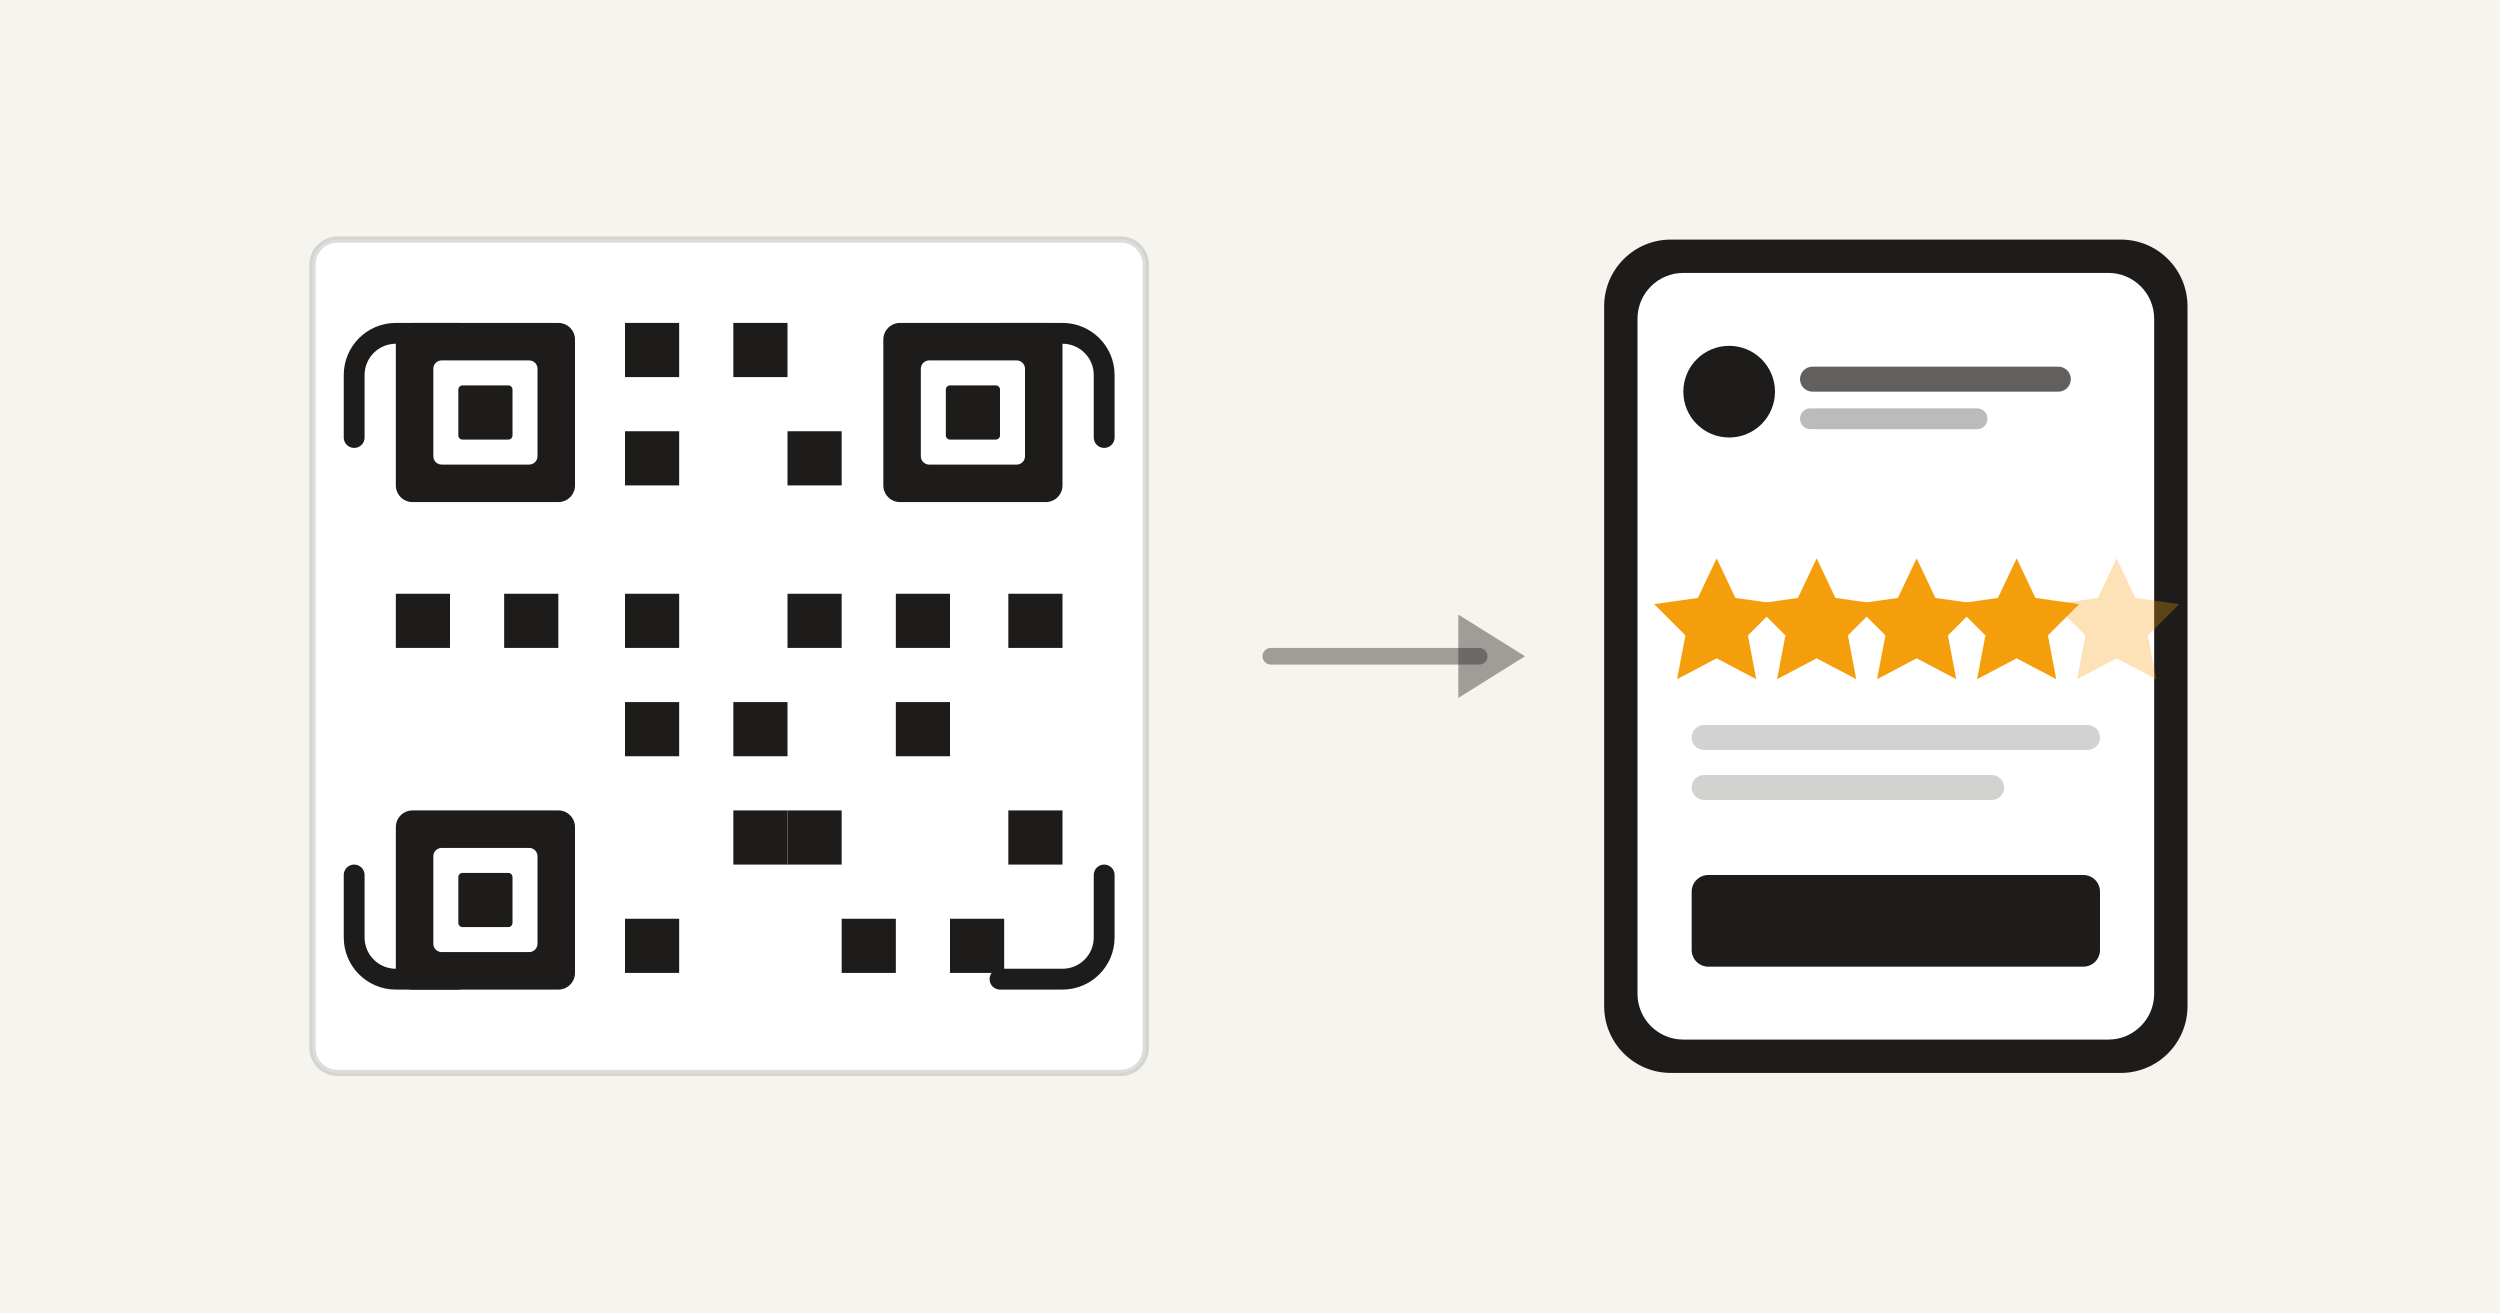
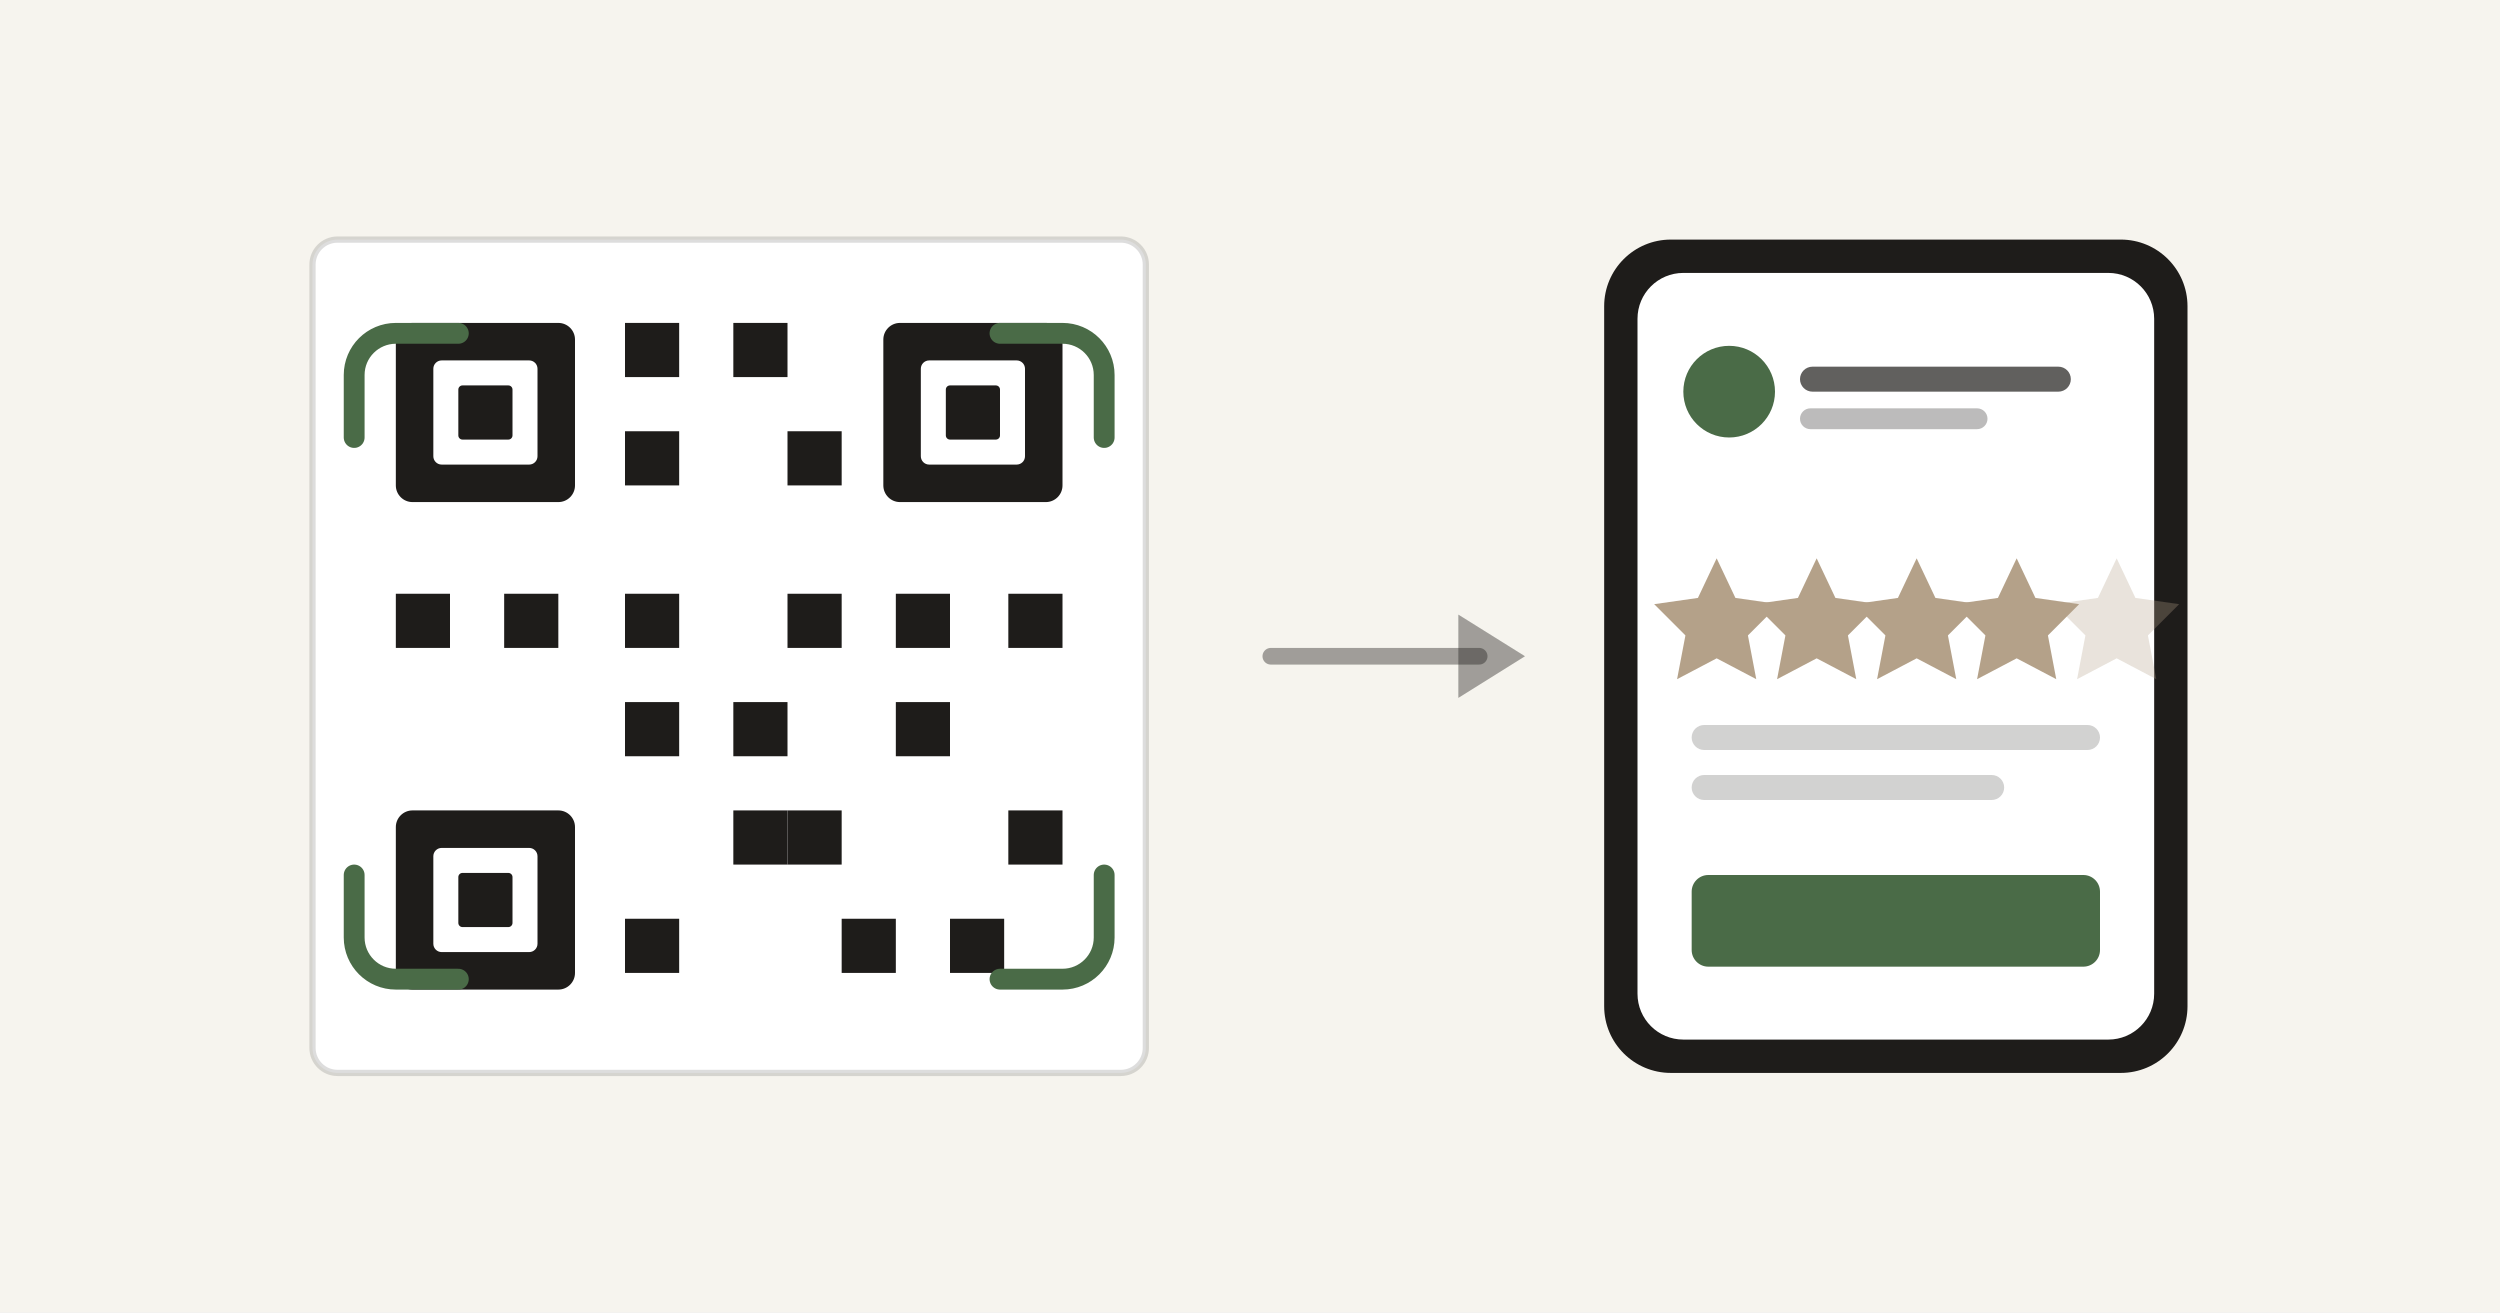
<svg xmlns="http://www.w3.org/2000/svg" viewBox="0 0 1200 630" width="1200" height="630" role="img" aria-label="QR-kode der scannes med en telefons kamera og fører direkte til en anmeldelsesside">
  <rect width="1200" height="630" fill="#f6f4ee" />
  <g>
    <rect x="150" y="115" width="400" height="400" rx="12" fill="#ffffff" />
    <rect x="150" y="115" width="400" height="400" rx="12" fill="none" stroke="#1e1c1a" stroke-width="3" opacity="0.15" />
    <g fill="#1e1c1a">
      <rect x="190" y="155" width="86" height="86" rx="8" />
      <rect x="424" y="155" width="86" height="86" rx="8" />
      <rect x="190" y="389" width="86" height="86" rx="8" />
      <g fill="#ffffff">
        <rect x="208" y="173" width="50" height="50" rx="4" />
        <rect x="442" y="173" width="50" height="50" rx="4" />
        <rect x="208" y="407" width="50" height="50" rx="4" />
      </g>
      <g fill="#1e1c1a">
        <rect x="220" y="185" width="26" height="26" rx="2" />
        <rect x="454" y="185" width="26" height="26" rx="2" />
        <rect x="220" y="419" width="26" height="26" rx="2" />
      </g>
      <rect x="300" y="155" width="26" height="26" />
      <rect x="352" y="155" width="26" height="26" />
      <rect x="300" y="207" width="26" height="26" />
      <rect x="378" y="207" width="26" height="26" />
      <rect x="190" y="285" width="26" height="26" />
      <rect x="242" y="285" width="26" height="26" />
      <rect x="300" y="285" width="26" height="26" />
      <rect x="378" y="285" width="26" height="26" />
      <rect x="430" y="285" width="26" height="26" />
      <rect x="484" y="285" width="26" height="26" />
      <rect x="300" y="337" width="26" height="26" />
      <rect x="352" y="337" width="26" height="26" />
      <rect x="430" y="337" width="26" height="26" />
      <rect x="484" y="389" width="26" height="26" />
      <rect x="352" y="389" width="26" height="26" />
      <rect x="300" y="441" width="26" height="26" />
      <rect x="404" y="441" width="26" height="26" />
      <rect x="456" y="441" width="26" height="26" />
      <rect x="378" y="389" width="26" height="26" />
    </g>
  </g>
-   <g fill="none" stroke="#1e1c1a" stroke-width="10" stroke-linecap="round">
+   <g fill="none" stroke="#4a6b47" stroke-width="10" stroke-linecap="round">
    <path d="M170 210v-30a20 20 0 0 1 20-20h30" />
    <path d="M530 210v-30a20 20 0 0 0-20-20h-30" />
    <path d="M170 420v30a20 20 0 0 0 20 20h30" />
    <path d="M530 420v30a20 20 0 0 1-20 20h-30" />
  </g>
  <path d="M610 315h100" stroke="#1e1c1a" stroke-width="8" stroke-linecap="round" opacity="0.4" />
  <path d="M700 295l32 20-32 20z" fill="#1e1c1a" opacity="0.4" />
  <g>
    <rect x="770" y="115" width="280" height="400" rx="32" fill="#1e1c1a" />
    <rect x="786" y="131" width="248" height="368" rx="22" fill="#ffffff" />
-     <circle cx="830" cy="188" r="22" fill="#1e1c1a" />
+     <circle cx="830" cy="188" r="22" fill="#4a6b47" />
    <rect x="864" y="176" width="130" height="12" rx="6" fill="#1e1c1a" opacity="0.7" />
    <rect x="864" y="196" width="90" height="10" rx="5" fill="#1e1c1a" opacity="0.3" />
-     <g fill="#f59e0b">
+     <g fill="#b4a189">
      <path d="M824 268l9 19 21 3-15 15 4 21-19-10-19 10 4-21-15-15 21-3z" />
      <path d="M872 268l9 19 21 3-15 15 4 21-19-10-19 10 4-21-15-15 21-3z" />
      <path d="M920 268l9 19 21 3-15 15 4 21-19-10-19 10 4-21-15-15 21-3z" />
      <path d="M968 268l9 19 21 3-15 15 4 21-19-10-19 10 4-21-15-15 21-3z" />
    </g>
-     <path d="M1016 268l9 19 21 3-15 15 4 21-19-10-19 10 4-21-15-15 21-3z" fill="#f59e0b" opacity="0.3" />
+     <path d="M1016 268l9 19 21 3-15 15 4 21-19-10-19 10 4-21-15-15 21-3z" fill="#b4a189" opacity="0.3" />
    <rect x="812" y="348" width="196" height="12" rx="6" fill="#1e1c1a" opacity="0.2" />
    <rect x="812" y="372" width="150" height="12" rx="6" fill="#1e1c1a" opacity="0.2" />
-     <rect x="812" y="420" width="196" height="44" rx="8" fill="#1e1c1a" />
+     <rect x="812" y="420" width="196" height="44" rx="8" fill="#4a6b47" />
  </g>
</svg>
